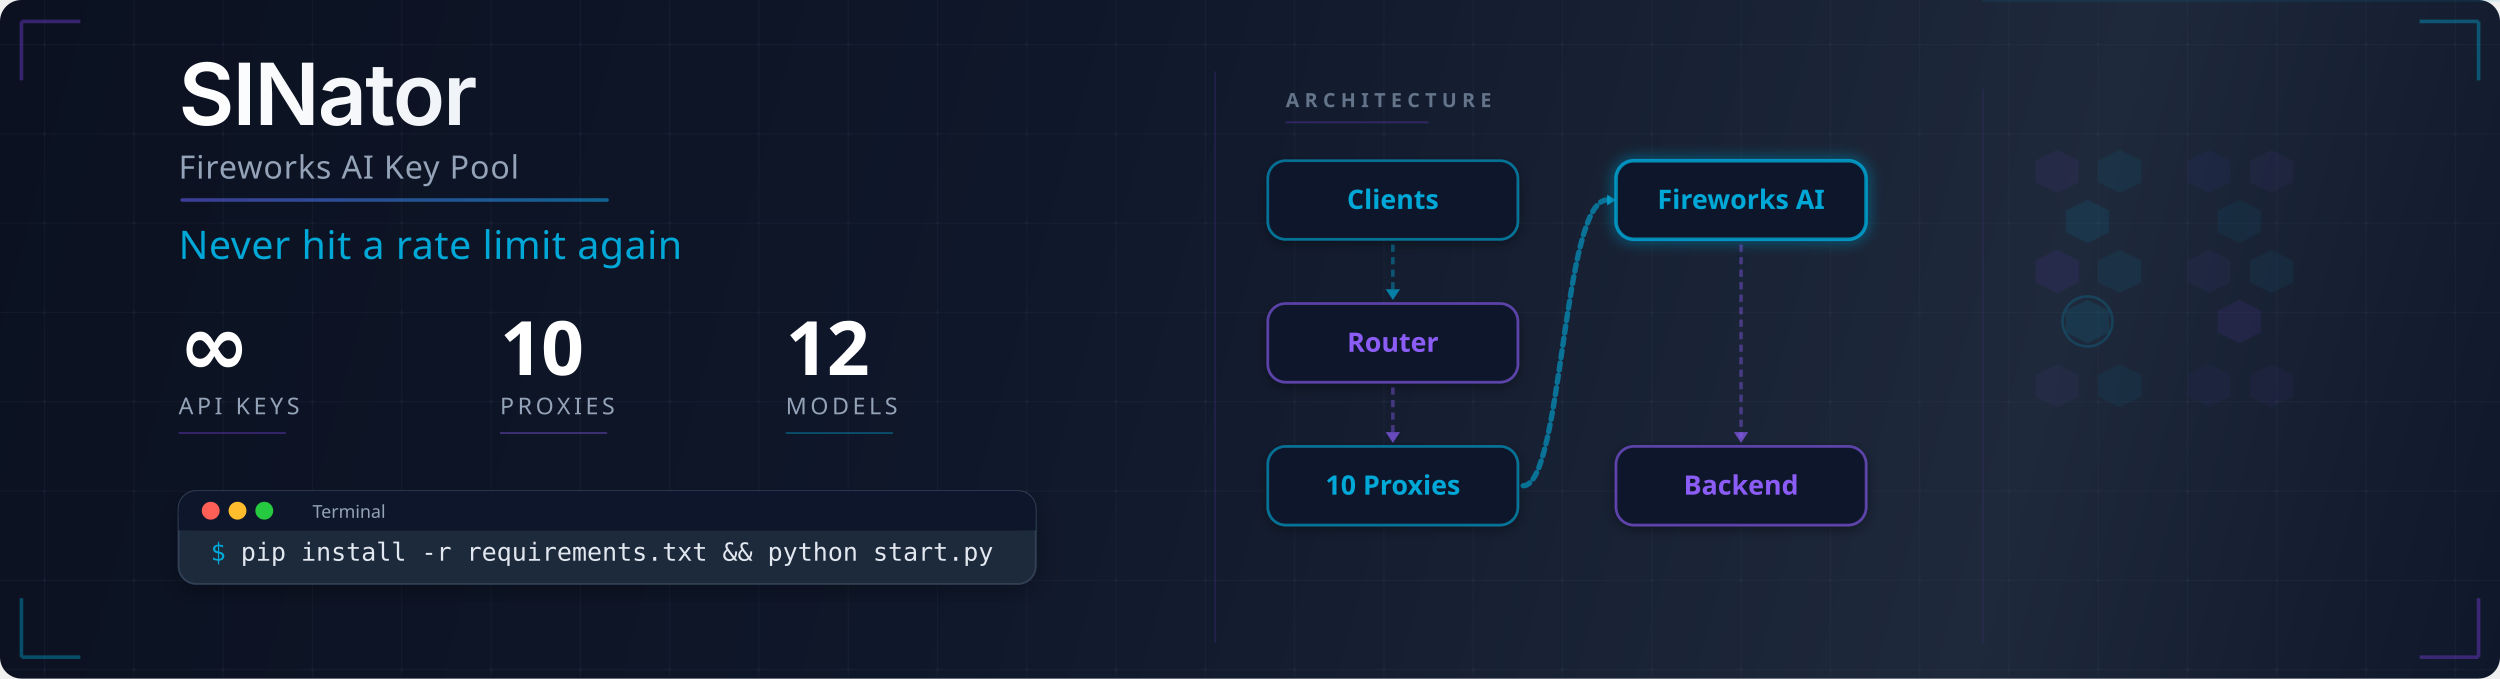
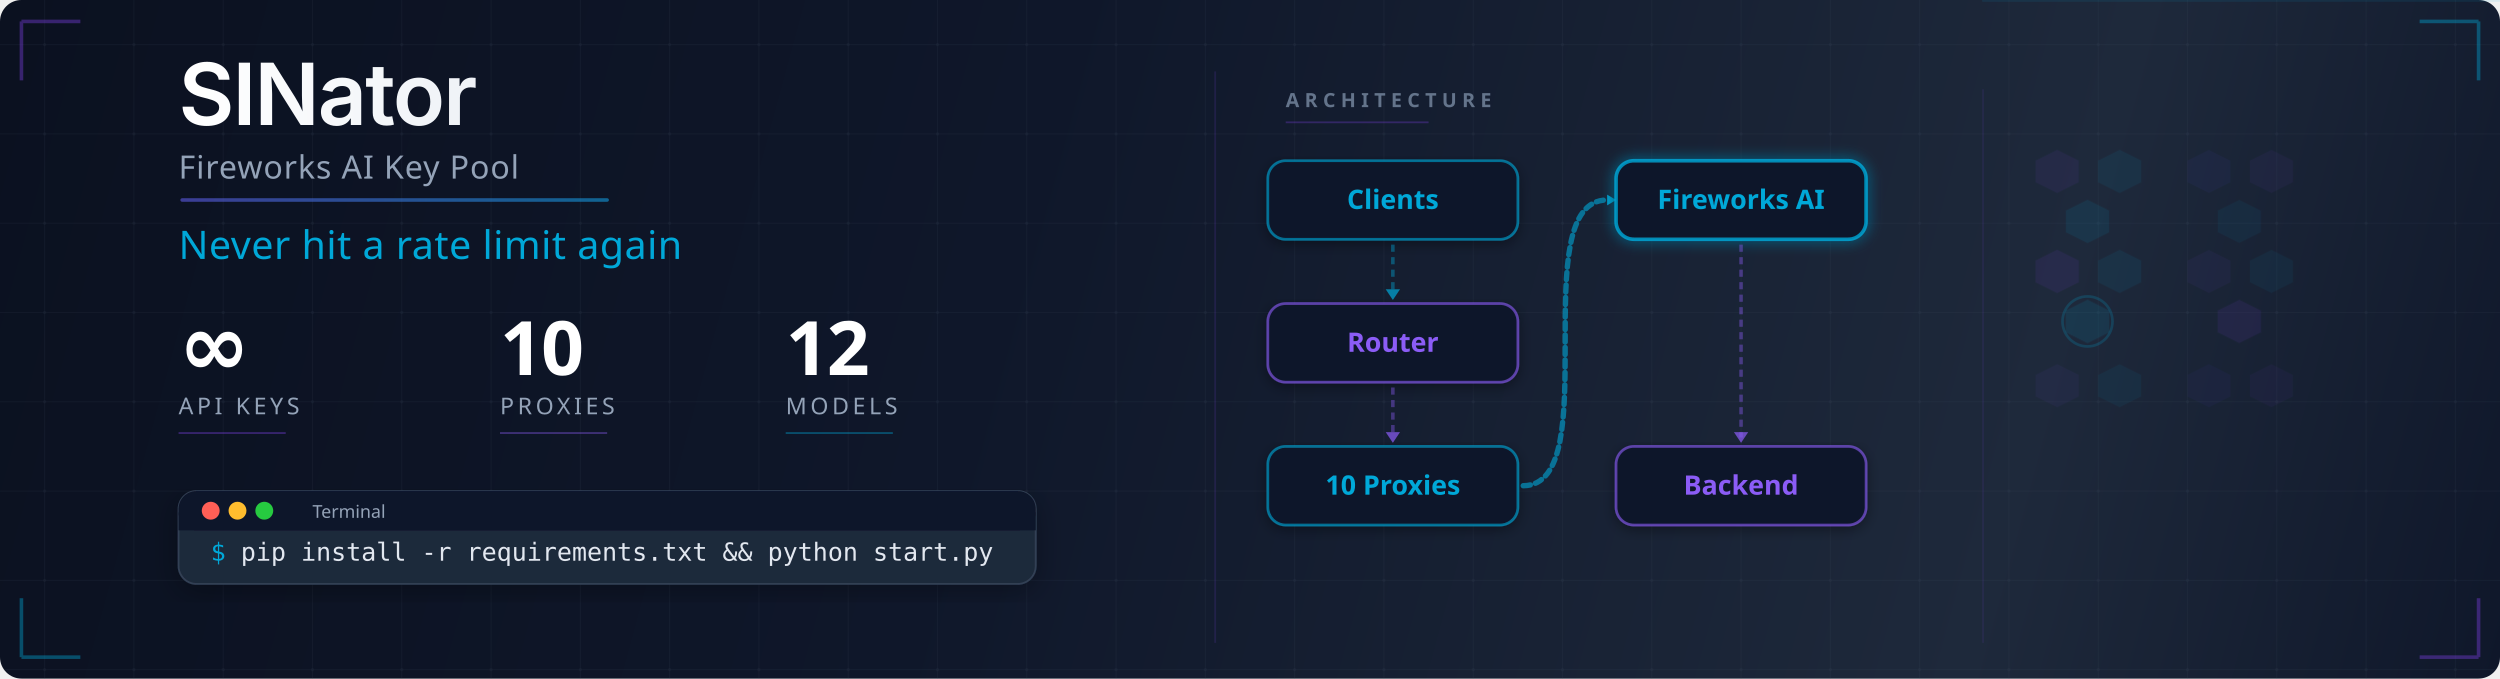
<svg xmlns="http://www.w3.org/2000/svg" width="1400" height="380" viewBox="0 0 1400 380" fill="none">
  <defs>
    <linearGradient id="bg" x1="0" y1="0" x2="1400" y2="380" gradientUnits="userSpaceOnUse">
      <stop stop-color="#0B1120" />
      <stop offset="0.4" stop-color="#0F172A" />
      <stop offset="0.8" stop-color="#1E293B" />
      <stop offset="1" stop-color="#0F172A" />
    </linearGradient>
    <linearGradient id="titleGrad" x1="100" y1="0" x2="600" y2="0" gradientUnits="userSpaceOnUse">
      <stop stop-color="#FFFFFF" />
      <stop offset="0.6" stop-color="#E2E8F0" />
      <stop offset="1" stop-color="#94A3B8" />
    </linearGradient>
    <linearGradient id="accent" x1="0" y1="0" x2="400" y2="0" gradientUnits="userSpaceOnUse">
      <stop stop-color="#7B3FE4" />
      <stop offset="1" stop-color="#00A8D8" />
    </linearGradient>
    <linearGradient id="lineGrad" x1="0" y1="0" x2="1400" y2="0">
      <stop stop-color="#7B3FE4" stop-opacity="0" />
      <stop offset="0.15" stop-color="#7B3FE4" stop-opacity="0.4" />
      <stop offset="0.5" stop-color="#00A8D8" stop-opacity="0.5" />
      <stop offset="0.85" stop-color="#7B3FE4" stop-opacity="0.4" />
      <stop offset="1" stop-color="#7B3FE4" stop-opacity="0" />
    </linearGradient>
    <linearGradient id="nodeCyan" x1="0" y1="0" x2="0" y2="44" gradientUnits="userSpaceOnUse">
      <stop stop-color="#1E293B" />
      <stop offset="1" stop-color="#0F172A" />
    </linearGradient>
    <linearGradient id="nodePurple" x1="0" y1="0" x2="0" y2="44" gradientUnits="userSpaceOnUse">
      <stop stop-color="#1E293B" />
      <stop offset="1" stop-color="#0F172A" />
    </linearGradient>
    <filter id="glow" x="-20%" y="-20%" width="140%" height="140%">
      <feGaussianBlur stdDeviation="2" result="blur" />
      <feMerge>
        <feMergeNode in="blur" />
        <feMergeNode in="SourceGraphic" />
      </feMerge>
    </filter>
    <filter id="fireGlow" x="-30%" y="-30%" width="160%" height="160%">
      <feGaussianBlur stdDeviation="4" result="blur" />
      <feMerge>
        <feMergeNode in="blur" />
        <feMergeNode in="SourceGraphic" />
      </feMerge>
    </filter>
    <filter id="cardShadow" x="-10%" y="-10%" width="120%" height="130%">
      <feDropShadow dx="0" dy="4" stdDeviation="8" flood-color="#000000" flood-opacity="0.3" />
    </filter>
    <filter id="nodeShadow" x="-10%" y="-10%" width="120%" height="130%">
      <feDropShadow dx="0" dy="2" stdDeviation="4" flood-color="#000000" flood-opacity="0.4" />
    </filter>
    <pattern id="grid" x="0" y="0" width="50" height="50" patternUnits="userSpaceOnUse">
      <circle cx="25" cy="25" r="0.8" fill="#475569" />
      <line x1="25" y1="0" x2="25" y2="50" stroke="#475569" stroke-width="0.3" />
      <line x1="0" y1="25" x2="50" y2="25" stroke="#475569" stroke-width="0.3" />
    </pattern>
  </defs>
  <rect width="1400" height="380" fill="url(#bg)" rx="12" />
  <rect width="1400" height="380" fill="url(#grid)" rx="12" opacity="0.2" />
  <rect x="60" y="0" width="1280" height="2" fill="url(#lineGrad)" />
  <rect x="60" y="378" width="1280" height="2" fill="url(#lineGrad)" />
  <path d="M12 12 L12 45 M12 12 L45 12" stroke="#7B3FE4" stroke-width="2" opacity="0.4" />
  <path d="M1388 12 L1388 45 M1388 12 L1355 12" stroke="#00A8D8" stroke-width="2" opacity="0.4" />
  <path d="M12 368 L12 335 M12 368 L45 368" stroke="#00A8D8" stroke-width="2" opacity="0.4" />
  <path d="M1388 368 L1388 335 M1388 368 L1355 368" stroke="#7B3FE4" stroke-width="2" opacity="0.4" />
  <text x="100" y="70" font-family="ui-sans-serif, system-ui, -apple-system, BlinkMacSystemFont, 'Segoe UI', sans-serif" font-size="48" font-weight="600" fill="url(#titleGrad)" letter-spacing="-1">SINator</text>
  <text x="100" y="100" font-family="ui-sans-serif, system-ui, sans-serif" font-size="18" font-weight="400" fill="#94A3B8" letter-spacing="0.5">Fireworks AI Key Pool</text>
  <rect x="101" y="111" width="240" height="2" fill="url(#accent)" rx="1" opacity="0.6" />
  <text x="100" y="145" font-family="ui-sans-serif, system-ui, sans-serif" font-size="22" font-weight="500" fill="#00A8D8" letter-spacing="0.3">Never hit a rate limit again</text>
  <text x="100" y="210" font-family="ui-sans-serif, system-ui, sans-serif" font-size="48" font-weight="700" fill="#FFFFFF" letter-spacing="-1">∞</text>
  <text x="100" y="232" font-family="ui-sans-serif, system-ui, sans-serif" font-size="13" font-weight="500" fill="#94A3B8" letter-spacing="2">API KEYS</text>
  <rect x="100" y="242" width="60" height="1" fill="#7B3FE4" opacity="0.4" />
  <text x="280" y="210" font-family="ui-sans-serif, system-ui, sans-serif" font-size="42" font-weight="700" fill="#FFFFFF" letter-spacing="-1">10</text>
  <text x="280" y="232" font-family="ui-sans-serif, system-ui, sans-serif" font-size="13" font-weight="500" fill="#94A3B8" letter-spacing="2">PROXIES</text>
  <rect x="280" y="242" width="60" height="1" fill="#8B5CF6" opacity="0.4" />
  <text x="440" y="210" font-family="ui-sans-serif, system-ui, sans-serif" font-size="42" font-weight="700" fill="#FFFFFF" letter-spacing="-1">12</text>
  <text x="440" y="232" font-family="ui-sans-serif, system-ui, sans-serif" font-size="13" font-weight="500" fill="#94A3B8" letter-spacing="2">MODELS</text>
  <rect x="440" y="242" width="60" height="1" fill="#00A8D8" opacity="0.4" />
  <g filter="url(#cardShadow)">
    <rect x="100" y="275" width="480" height="52" rx="10" fill="#1E293B" stroke="#334155" stroke-width="1" />
    <rect x="100" y="275" width="480" height="22" rx="10" fill="#0F172A" />
    <rect x="100" y="287" width="480" height="10" fill="#0F172A" />
    <circle cx="118" cy="286" r="5" fill="#FF5F57" />
    <circle cx="133" cy="286" r="5" fill="#FFBD2E" />
    <circle cx="148" cy="286" r="5" fill="#28CA41" />
    <text x="175" y="290" font-family="ui-sans-serif, system-ui, sans-serif" font-size="10" font-weight="500" fill="#94A3B8">Terminal</text>
    <text x="118" y="314" font-family="ui-monospace, 'SF Mono', Menlo, monospace" font-size="14" font-weight="400" fill="#E2E8F0">
      <tspan fill="#00A8D8">$</tspan> pip install -r requirements.txt &amp;&amp; python start.py</text>
  </g>
  <rect x="680" y="40" width="1" height="320" fill="#7B3FE4" opacity="0.15" />
  <text x="720" y="60" font-family="ui-sans-serif, system-ui, sans-serif" font-size="11" font-weight="600" fill="#64748B" letter-spacing="3">ARCHITECTURE</text>
  <rect x="720" y="68" width="80" height="1" fill="#7B3FE4" opacity="0.3" />
  <g filter="url(#nodeShadow)">
    <rect x="710" y="90" width="140" height="44" rx="10" fill="url(#nodeCyan)" stroke="#00A8D8" stroke-width="1.5" stroke-opacity="0.6">
      <animate attributeName="stroke-opacity" values="0.4;0.9;0.4" dur="4s" begin="0s" repeatCount="indefinite" />
    </rect>
    <text x="780" y="117" text-anchor="middle" font-family="ui-sans-serif, system-ui, sans-serif" font-size="15" font-weight="600" fill="#00A8D8">Clients</text>
  </g>
  <line x1="780" y1="137" x2="780" y2="165" stroke="#00A8D8" stroke-width="2" stroke-dasharray="4 3" stroke-opacity="0.4">
    <animate attributeName="stroke-dashoffset" from="0" to="-7" dur="0.5s" repeatCount="indefinite" />
  </line>
  <polygon points="776,162 780,168 784,162" fill="#00A8D8" opacity="0.7">
    <animate attributeName="opacity" values="0.4;1;0.4" dur="4s" begin="0.5s" repeatCount="indefinite" />
  </polygon>
  <circle cx="780" cy="137" r="3" fill="#00A8D8" filter="url(#glow)" opacity="0">
    <animate attributeName="cy" values="137;165" dur="1s" begin="0.5s" repeatCount="indefinite" />
    <animate attributeName="opacity" values="0;1;0" dur="1s" begin="0.5s" repeatCount="indefinite" />
  </circle>
  <g filter="url(#nodeShadow)">
    <rect x="710" y="170" width="140" height="44" rx="10" fill="url(#nodePurple)" stroke="#8B5CF6" stroke-width="1.5" stroke-opacity="0.6">
      <animate attributeName="stroke-opacity" values="0.4;0.9;0.4" dur="4s" begin="1s" repeatCount="indefinite" />
    </rect>
    <text x="780" y="197" text-anchor="middle" font-family="ui-sans-serif, system-ui, sans-serif" font-size="15" font-weight="600" fill="#8B5CF6">Router</text>
  </g>
  <line x1="780" y1="217" x2="780" y2="245" stroke="#8B5CF6" stroke-width="2" stroke-dasharray="4 3" stroke-opacity="0.4">
    <animate attributeName="stroke-dashoffset" from="0" to="-7" dur="0.5s" begin="0.5s" repeatCount="indefinite" />
  </line>
  <polygon points="776,242 780,248 784,242" fill="#8B5CF6" opacity="0.7">
    <animate attributeName="opacity" values="0.4;1;0.4" dur="4s" begin="1.5s" repeatCount="indefinite" />
  </polygon>
  <circle cx="780" cy="217" r="3" fill="#8B5CF6" filter="url(#glow)" opacity="0">
    <animate attributeName="cy" values="217;245" dur="1s" begin="1.5s" repeatCount="indefinite" />
    <animate attributeName="opacity" values="0;1;0" dur="1s" begin="1.5s" repeatCount="indefinite" />
  </circle>
  <g filter="url(#nodeShadow)">
    <rect x="710" y="250" width="140" height="44" rx="10" fill="url(#nodeCyan)" stroke="#00A8D8" stroke-width="1.5" stroke-opacity="0.6">
      <animate attributeName="stroke-opacity" values="0.4;0.9;0.4" dur="4s" begin="2s" repeatCount="indefinite" />
    </rect>
    <text x="780" y="277" text-anchor="middle" font-family="ui-sans-serif, system-ui, sans-serif" font-size="15" font-weight="600" fill="#00A8D8">10 Proxies</text>
  </g>
-   <path d="M 853 272 C 875 272, 875 112, 900 112" stroke="#00A8D8" stroke-width="3" stroke-dasharray="4 3" stroke-opacity="0.6" fill="none" stroke-linecap="round">
+   <path d="M 853 272 C 900 272, 853 112, 900 112" stroke="#00A8D8" stroke-width="3" stroke-dasharray="4 3" stroke-opacity="0.6" fill="none" stroke-linecap="round">
    <animate attributeName="stroke-dashoffset" from="0" to="-7" dur="0.5s" repeatCount="indefinite" />
  </path>
  <polygon points="900,109 905,112 900,115" fill="#00A8D8" opacity="0.9">
    <animate attributeName="opacity" values="0.4;1;0.4" dur="4s" begin="2.5s" repeatCount="indefinite" />
  </polygon>
  <circle cx="853" cy="272" r="3" fill="#00A8D8" filter="url(#glow)" opacity="0">
-     <animate attributeName="cx" values="853;866;875;885;900" dur="1.2s" begin="2.5s" repeatCount="indefinite" keyTimes="0;0.25;0.5;0.75;1" />
+     <animate attributeName="cx" values="853;874;876;879;900" dur="1.2s" begin="2.5s" repeatCount="indefinite" keyTimes="0;0.25;0.5;0.75;1" />
    <animate attributeName="cy" values="272;247;192;115;112" dur="1.2s" begin="2.5s" repeatCount="indefinite" keyTimes="0;0.25;0.5;0.75;1" />
    <animate attributeName="opacity" values="0;1;1;0" dur="1.2s" begin="2.5s" repeatCount="indefinite" keyTimes="0;0.1;0.8;1" />
  </circle>
  <g filter="url(#fireGlow)">
    <rect x="905" y="90" width="140" height="44" rx="10" fill="url(#nodeCyan)" stroke="#00A8D8" stroke-width="2" stroke-opacity="0.8">
      <animate attributeName="stroke-opacity" values="0.5;1;0.5" dur="3s" begin="3.5s" repeatCount="indefinite" />
    </rect>
    <text x="975" y="117" text-anchor="middle" font-family="ui-sans-serif, system-ui, sans-serif" font-size="15" font-weight="700" fill="#00A8D8">Fireworks AI</text>
  </g>
  <line x1="975" y1="137" x2="975" y2="245" stroke="#8B5CF6" stroke-width="2" stroke-dasharray="4 3" stroke-opacity="0.4">
    <animate attributeName="stroke-dashoffset" from="0" to="-7" dur="0.4s" repeatCount="indefinite" />
  </line>
  <polygon points="971,242 975,248 979,242" fill="#8B5CF6" opacity="0.7">
    <animate attributeName="opacity" values="0.4;1;0.4" dur="4s" begin="3.5s" repeatCount="indefinite" />
  </polygon>
  <circle cx="975" cy="137" r="3" fill="#8B5CF6" filter="url(#glow)" opacity="0">
    <animate attributeName="cy" values="137;245" dur="0.8s" begin="3.5s" repeatCount="indefinite" />
    <animate attributeName="opacity" values="0;1;0" dur="0.8s" begin="3.5s" repeatCount="indefinite" />
  </circle>
  <g filter="url(#nodeShadow)">
    <rect x="905" y="250" width="140" height="44" rx="10" fill="url(#nodePurple)" stroke="#8B5CF6" stroke-width="1.5" stroke-opacity="0.6">
      <animate attributeName="stroke-opacity" values="0.4;0.9;0.4" dur="4s" begin="3s" repeatCount="indefinite" />
    </rect>
    <text x="975" y="277" text-anchor="middle" font-family="ui-sans-serif, system-ui, sans-serif" font-size="15" font-weight="600" fill="#8B5CF6">Backend</text>
  </g>
  <rect x="1110" y="50" width="1" height="310" fill="#7B3FE4" opacity="0.1" />
  <polygon points="1140,90 1152,84 1164,90 1164,102 1152,108 1140,102" fill="#7B3FE4" opacity="0.08" stroke="#7B3FE4" stroke-width="0.8" stroke-opacity="0.25" />
  <polygon points="1175,90 1187,84 1199,90 1199,102 1187,108 1175,102" fill="#00A8D8" opacity="0.08" stroke="#00A8D8" stroke-width="0.8" stroke-opacity="0.25" />
  <polygon points="1157,118 1169,112 1181,118 1181,130 1169,136 1157,130" fill="#00A8D8" opacity="0.1" stroke="#00A8D8" stroke-width="0.8" stroke-opacity="0.3" />
  <polygon points="1140,146 1152,140 1164,146 1164,158 1152,164 1140,158" fill="#7B3FE4" opacity="0.1" stroke="#7B3FE4" stroke-width="0.8" stroke-opacity="0.3" />
  <polygon points="1175,146 1187,140 1199,146 1199,158 1187,164 1175,158" fill="#00A8D8" opacity="0.08" stroke="#00A8D8" stroke-width="0.8" stroke-opacity="0.25" />
  <polygon points="1157,174 1169,168 1181,174 1181,186 1169,192 1157,186" fill="#00A8D8" opacity="0.12" stroke="#00A8D8" stroke-width="1" stroke-opacity="0.35" />
  <polygon points="1225,90 1237,84 1249,90 1249,102 1237,108 1225,102" fill="#4F46E5" opacity="0.06" stroke="#4F46E5" stroke-width="0.8" stroke-opacity="0.15" />
  <polygon points="1260,90 1272,84 1284,90 1284,102 1272,108 1260,102" fill="#7B3FE4" opacity="0.06" stroke="#7B3FE4" stroke-width="0.8" stroke-opacity="0.15" />
  <polygon points="1242,118 1254,112 1266,118 1266,130 1254,136 1242,130" fill="#00A8D8" opacity="0.06" stroke="#00A8D8" stroke-width="0.8" stroke-opacity="0.15" />
  <polygon points="1225,146 1237,140 1249,146 1249,158 1237,164 1225,158" fill="#7B3FE4" opacity="0.06" stroke="#7B3FE4" stroke-width="0.8" stroke-opacity="0.15" />
  <polygon points="1260,146 1272,140 1284,146 1284,158 1272,164 1260,158" fill="#00A8D8" opacity="0.06" stroke="#00A8D8" stroke-width="0.8" stroke-opacity="0.15" />
  <polygon points="1242,174 1254,168 1266,174 1266,186 1254,192 1242,186" fill="#7B3FE4" opacity="0.1" stroke="#7B3FE4" stroke-width="1" stroke-opacity="0.25" />
  <polygon points="1140,210 1152,204 1164,210 1164,222 1152,228 1140,222" fill="#7B3FE4" opacity="0.06" stroke="#7B3FE4" stroke-width="0.8" stroke-opacity="0.15" />
  <polygon points="1175,210 1187,204 1199,210 1199,222 1187,228 1175,222" fill="#00A8D8" opacity="0.06" stroke="#00A8D8" stroke-width="0.8" stroke-opacity="0.15" />
  <polygon points="1225,210 1237,204 1249,210 1249,222 1237,228 1225,222" fill="#4F46E5" opacity="0.05" stroke="#4F46E5" stroke-width="0.8" stroke-opacity="0.12" />
  <polygon points="1260,210 1272,204 1284,210 1284,222 1272,228 1260,222" fill="#7B3FE4" opacity="0.05" stroke="#7B3FE4" stroke-width="0.8" stroke-opacity="0.12" />
  <circle cx="1169" cy="180" r="14" fill="none" stroke="#00A8D8" stroke-width="1.5" opacity="0.2">
    <animate attributeName="r" values="14;28;14" dur="3s" repeatCount="indefinite" />
    <animate attributeName="opacity" values="0.25;0;0.25" dur="3s" repeatCount="indefinite" />
  </circle>
  <rect x="1110" y="0" width="290" height="1" fill="#00A8D8" opacity="0.1">
    <animate attributeName="y" values="0;380;0" dur="12s" repeatCount="indefinite" />
    <animate attributeName="opacity" values="0;0.15;0" dur="12s" repeatCount="indefinite" />
  </rect>
</svg>
